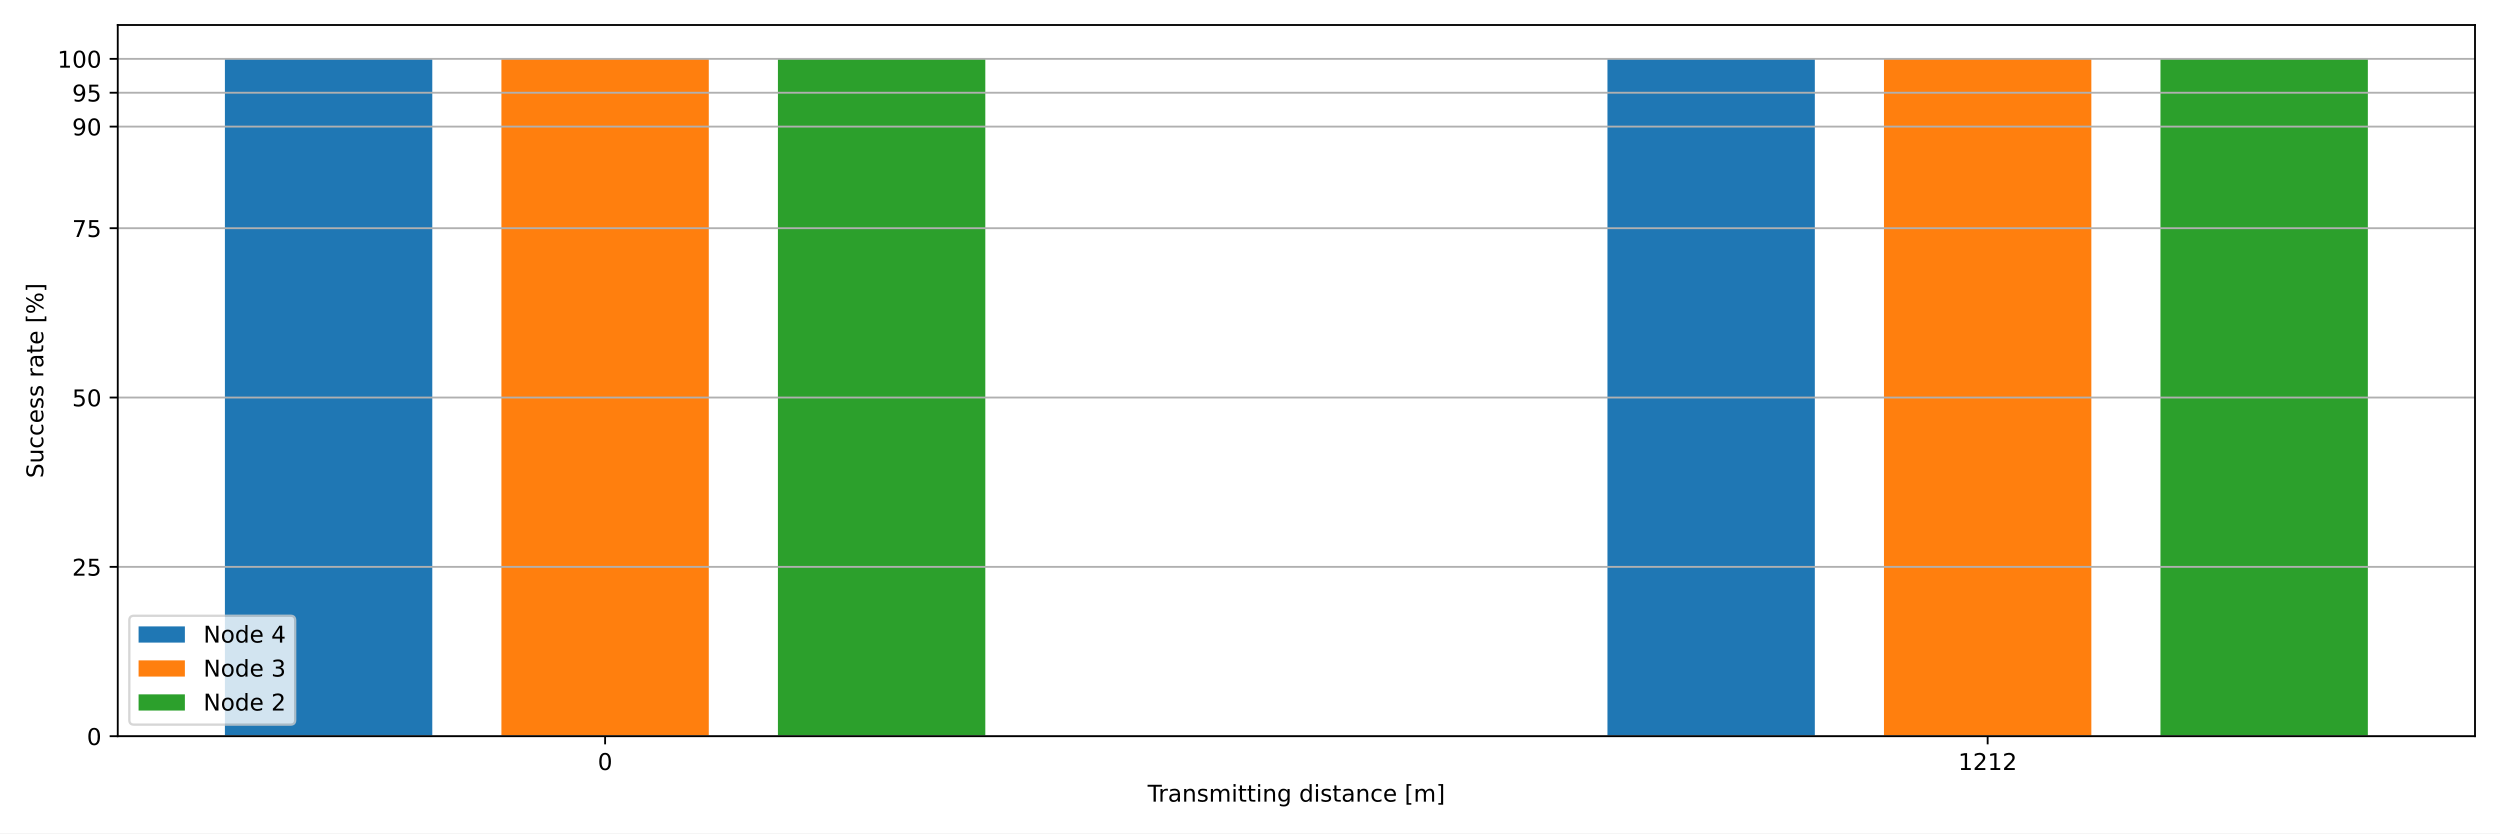
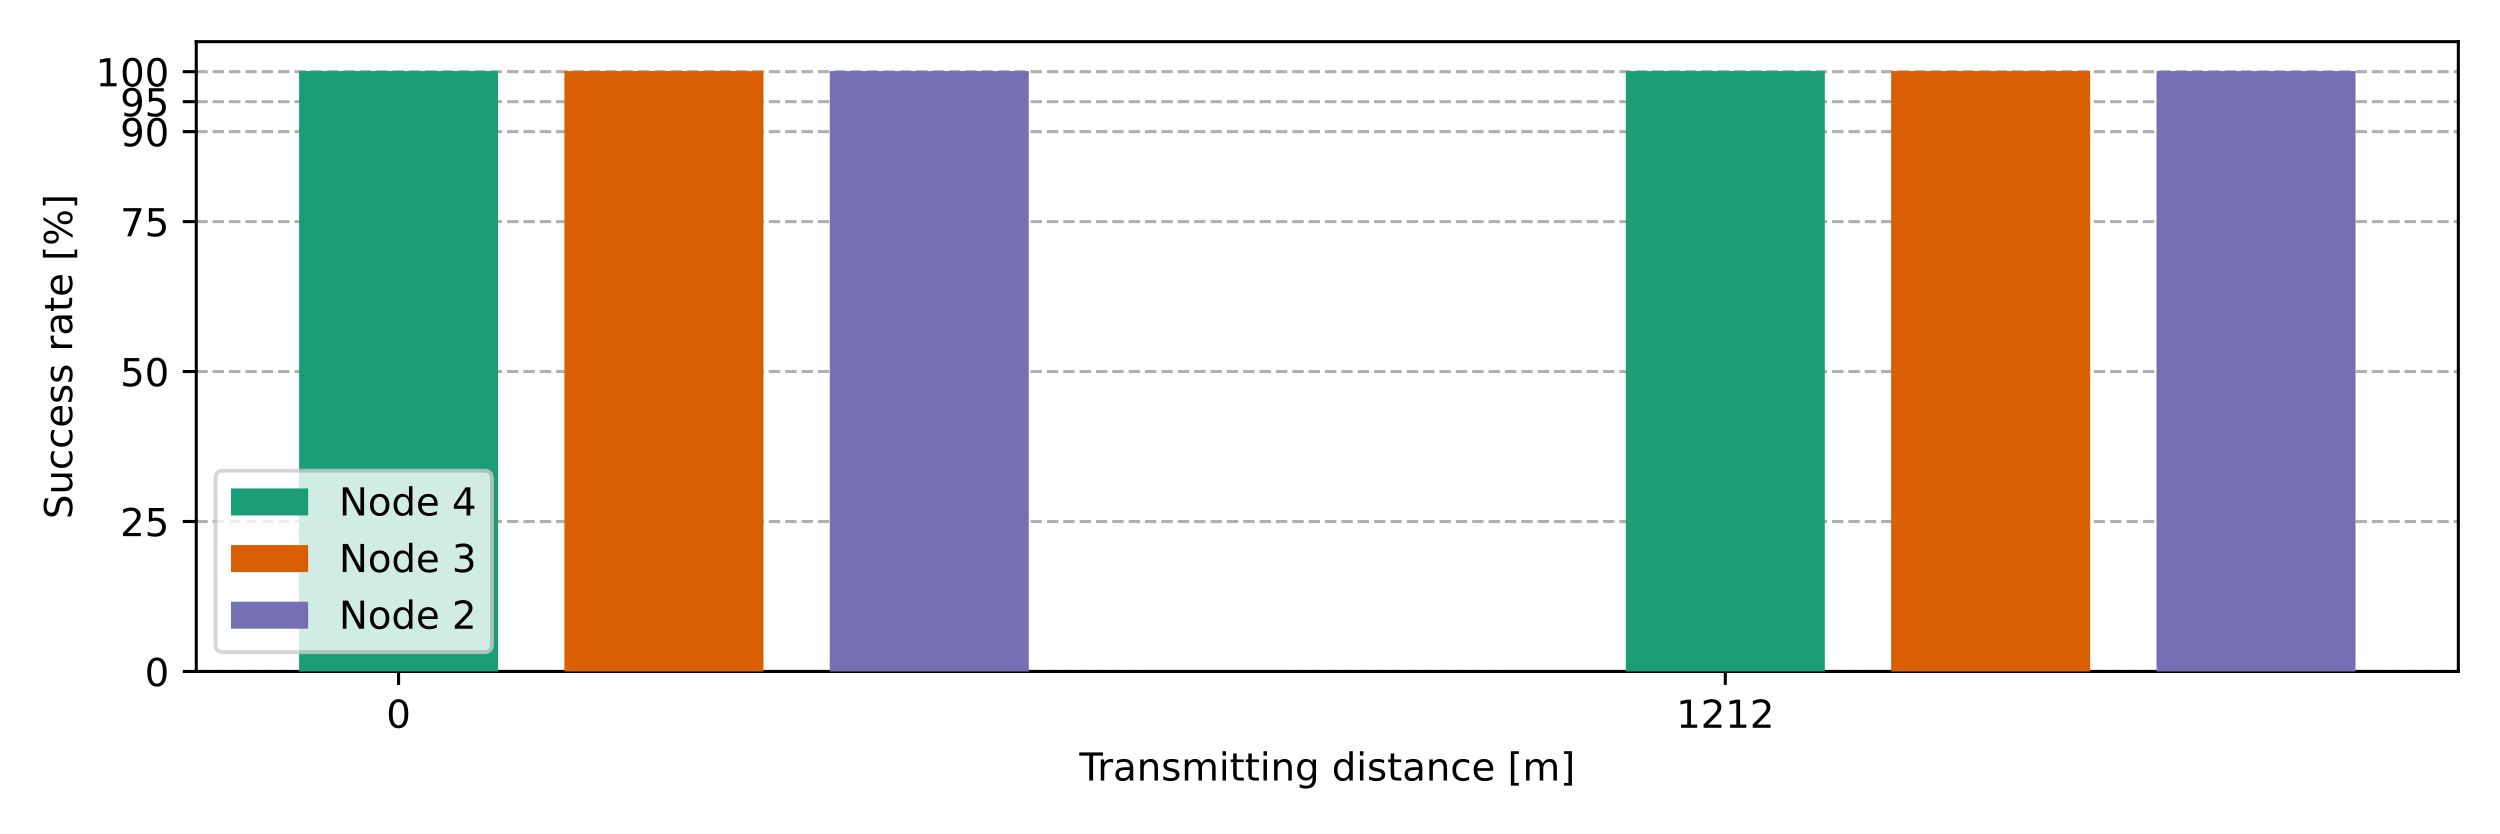
- <svg xmlns="http://www.w3.org/2000/svg" xmlns:xlink="http://www.w3.org/1999/xlink" width="1080pt" height="360pt" viewBox="0 0 1080 360" version="1.1">
+ <svg xmlns="http://www.w3.org/2000/svg" xmlns:xlink="http://www.w3.org/1999/xlink" width="648pt" height="216pt" viewBox="0 0 648 216" version="1.1">
  <defs>
    <style type="text/css">*{stroke-linejoin: round; stroke-linecap: butt}</style>
  </defs>
  <g id="figure_1">
    <g id="patch_1">
-       <path d="M 0 360  L 1080 360  L 1080 0  L 0 0  z " style="fill: #ffffff" />
+       <path d="M 0 216  L 648 216  L 648 0  L 0 0  z " style="fill: #ffffff" />
    </g>
    <g id="axes_1">
      <g id="patch_2">
-         <path d="M 50.87 318.04  L 1069.2 318.04  L 1069.2 10.8  L 50.87 10.8  z " style="fill: #ffffff" />
-       </g>
-       <g id="patch_3">
-         <path d="M 97.158 318.04  L 186.747 318.04  L 186.747 25.138  L 97.158 25.138  z " clip-path="url(#p6dc5a6dcec)" style="fill: #1f77b4" />
-       </g>
-       <g id="patch_4">
-         <path d="M 694.419 318.04  L 784.008 318.04  L 784.008 25.138  L 694.419 25.138  z " clip-path="url(#p6dc5a6dcec)" style="fill: #1f77b4" />
-       </g>
-       <g id="patch_5">
-         <path d="M 216.61 318.04  L 306.199 318.04  L 306.199 25.138  L 216.61 25.138  z " clip-path="url(#p6dc5a6dcec)" style="fill: #ff7f0e" />
-       </g>
-       <g id="patch_6">
-         <path d="M 813.871 318.04  L 903.46 318.04  L 903.46 25.138  L 813.871 25.138  z " clip-path="url(#p6dc5a6dcec)" style="fill: #ff7f0e" />
-       </g>
-       <g id="patch_7">
-         <path d="M 336.062 318.04  L 425.651 318.04  L 425.651 25.138  L 336.062 25.138  z " clip-path="url(#p6dc5a6dcec)" style="fill: #2ca02c" />
-       </g>
-       <g id="patch_8">
-         <path d="M 933.323 318.04  L 1022.912 318.04  L 1022.912 25.138  L 933.323 25.138  z " clip-path="url(#p6dc5a6dcec)" style="fill: #2ca02c" />
+         <path d="M 50.87 174.04  L 637.2 174.04  L 637.2 10.8  L 50.87 10.8  z " style="fill: #ffffff" />
      </g>
      <g id="matplotlib.axis_1">
        <g id="xtick_1">
          <g id="line2d_1">
            <defs>
-               <path id="m0aebb9d031" d="M 0 0  L 0 3.5  " style="stroke: #000000; stroke-width: 0.8" />
-             </defs>
-             <g>
-               <use xlink:href="#m0aebb9d031" x="261.405" y="318.04" style="stroke: #000000; stroke-width: 0.8" />
+               <path id="m0667bcd2a8" d="M 0 0  L 0 3.5  " style="stroke: #000000; stroke-width: 0.8" />
+             </defs>
+             <g>
+               <use xlink:href="#m0667bcd2a8" x="103.313" y="174.04" style="stroke: #000000; stroke-width: 0.8" />
            </g>
          </g>
          <g id="text_1">
-             <g transform="translate(258.2233 332.6384) scale(0.1 -0.1)">
+             <g transform="translate(100.1318 188.6384) scale(0.1 -0.1)">
              <defs>
                <path id="DejaVuSans-30" d="M 2034 4250  Q 1547 4250 1301 3770  Q 1056 3291 1056 2328  Q 1056 1369 1301 889  Q 1547 409 2034 409  Q 2525 409 2770 889  Q 3016 1369 3016 2328  Q 3016 3291 2770 3770  Q 2525 4250 2034 4250  z M 2034 4750  Q 2819 4750 3233 4129  Q 3647 3509 3647 2328  Q 3647 1150 3233 529  Q 2819 -91 2034 -91  Q 1250 -91 836 529  Q 422 1150 422 2328  Q 422 3509 836 4129  Q 1250 4750 2034 4750  z " transform="scale(0.015625)" />
              </defs>
              <use xlink:href="#DejaVuSans-30" />
            </g>
          </g>
        </g>
        <g id="xtick_2">
          <g id="line2d_2">
            <g>
-               <use xlink:href="#m0aebb9d031" x="858.665" y="318.04" style="stroke: #000000; stroke-width: 0.8" />
+               <use xlink:href="#m0667bcd2a8" x="447.202" y="174.04" style="stroke: #000000; stroke-width: 0.8" />
            </g>
          </g>
          <g id="text_2">
-             <g transform="translate(845.9405 332.6384) scale(0.1 -0.1)">
+             <g transform="translate(434.4766 188.6384) scale(0.1 -0.1)">
              <defs>
                <path id="DejaVuSans-31" d="M 794 531  L 1825 531  L 1825 4091  L 703 3866  L 703 4441  L 1819 4666  L 2450 4666  L 2450 531  L 3481 531  L 3481 0  L 794 0  L 794 531  z " transform="scale(0.015625)" />
                <path id="DejaVuSans-32" d="M 1228 531  L 3431 531  L 3431 0  L 469 0  L 469 531  Q 828 903 1448 1529  Q 2069 2156 2228 2338  Q 2531 2678 2651 2914  Q 2772 3150 2772 3378  Q 2772 3750 2511 3984  Q 2250 4219 1831 4219  Q 1534 4219 1204 4116  Q 875 4013 500 3803  L 500 4441  Q 881 4594 1212 4672  Q 1544 4750 1819 4750  Q 2544 4750 2975 4387  Q 3406 4025 3406 3419  Q 3406 3131 3298 2873  Q 3191 2616 2906 2266  Q 2828 2175 2409 1742  Q 1991 1309 1228 531  z " transform="scale(0.015625)" />
              </defs>
              <use xlink:href="#DejaVuSans-31" />
              <use xlink:href="#DejaVuSans-32" x="63.623" />
              <use xlink:href="#DejaVuSans-31" x="127.246" />
              <use xlink:href="#DejaVuSans-32" x="190.869" />
            </g>
          </g>
        </g>
        <g id="text_3">
-           <g transform="translate(495.7772 346.3166) scale(0.1 -0.1)">
+           <g transform="translate(279.7772 202.3166) scale(0.1 -0.1)">
            <defs>
              <path id="DejaVuSans-54" d="M -19 4666  L 3928 4666  L 3928 4134  L 2272 4134  L 2272 0  L 1638 0  L 1638 4134  L -19 4134  L -19 4666  z " transform="scale(0.015625)" />
              <path id="DejaVuSans-72" d="M 2631 2963  Q 2534 3019 2420 3045  Q 2306 3072 2169 3072  Q 1681 3072 1420 2755  Q 1159 2438 1159 1844  L 1159 0  L 581 0  L 581 3500  L 1159 3500  L 1159 2956  Q 1341 3275 1631 3429  Q 1922 3584 2338 3584  Q 2397 3584 2469 3576  Q 2541 3569 2628 3553  L 2631 2963  z " transform="scale(0.015625)" />
              <path id="DejaVuSans-61" d="M 2194 1759  Q 1497 1759 1228 1600  Q 959 1441 959 1056  Q 959 750 1161 570  Q 1363 391 1709 391  Q 2188 391 2477 730  Q 2766 1069 2766 1631  L 2766 1759  L 2194 1759  z M 3341 1997  L 3341 0  L 2766 0  L 2766 531  Q 2569 213 2275 61  Q 1981 -91 1556 -91  Q 1019 -91 701 211  Q 384 513 384 1019  Q 384 1609 779 1909  Q 1175 2209 1959 2209  L 2766 2209  L 2766 2266  Q 2766 2663 2505 2880  Q 2244 3097 1772 3097  Q 1472 3097 1187 3025  Q 903 2953 641 2809  L 641 3341  Q 956 3463 1253 3523  Q 1550 3584 1831 3584  Q 2591 3584 2966 3190  Q 3341 2797 3341 1997  z " transform="scale(0.015625)" />
              <path id="DejaVuSans-6e" d="M 3513 2113  L 3513 0  L 2938 0  L 2938 2094  Q 2938 2591 2744 2837  Q 2550 3084 2163 3084  Q 1697 3084 1428 2787  Q 1159 2491 1159 1978  L 1159 0  L 581 0  L 581 3500  L 1159 3500  L 1159 2956  Q 1366 3272 1645 3428  Q 1925 3584 2291 3584  Q 2894 3584 3203 3211  Q 3513 2838 3513 2113  z " transform="scale(0.015625)" />
              <path id="DejaVuSans-73" d="M 2834 3397  L 2834 2853  Q 2591 2978 2328 3040  Q 2066 3103 1784 3103  Q 1356 3103 1142 2972  Q 928 2841 928 2578  Q 928 2378 1081 2264  Q 1234 2150 1697 2047  L 1894 2003  Q 2506 1872 2764 1633  Q 3022 1394 3022 966  Q 3022 478 2636 193  Q 2250 -91 1575 -91  Q 1294 -91 989 -36  Q 684 19 347 128  L 347 722  Q 666 556 975 473  Q 1284 391 1588 391  Q 1994 391 2212 530  Q 2431 669 2431 922  Q 2431 1156 2273 1281  Q 2116 1406 1581 1522  L 1381 1569  Q 847 1681 609 1914  Q 372 2147 372 2553  Q 372 3047 722 3315  Q 1072 3584 1716 3584  Q 2034 3584 2315 3537  Q 2597 3491 2834 3397  z " transform="scale(0.015625)" />
              <path id="DejaVuSans-6d" d="M 3328 2828  Q 3544 3216 3844 3400  Q 4144 3584 4550 3584  Q 5097 3584 5394 3201  Q 5691 2819 5691 2113  L 5691 0  L 5113 0  L 5113 2094  Q 5113 2597 4934 2840  Q 4756 3084 4391 3084  Q 3944 3084 3684 2787  Q 3425 2491 3425 1978  L 3425 0  L 2847 0  L 2847 2094  Q 2847 2600 2669 2842  Q 2491 3084 2119 3084  Q 1678 3084 1418 2786  Q 1159 2488 1159 1978  L 1159 0  L 581 0  L 581 3500  L 1159 3500  L 1159 2956  Q 1356 3278 1631 3431  Q 1906 3584 2284 3584  Q 2666 3584 2933 3390  Q 3200 3197 3328 2828  z " transform="scale(0.015625)" />
              <path id="DejaVuSans-69" d="M 603 3500  L 1178 3500  L 1178 0  L 603 0  L 603 3500  z M 603 4863  L 1178 4863  L 1178 4134  L 603 4134  L 603 4863  z " transform="scale(0.015625)" />
              <path id="DejaVuSans-74" d="M 1172 4494  L 1172 3500  L 2356 3500  L 2356 3053  L 1172 3053  L 1172 1153  Q 1172 725 1289 603  Q 1406 481 1766 481  L 2356 481  L 2356 0  L 1766 0  Q 1100 0 847 248  Q 594 497 594 1153  L 594 3053  L 172 3053  L 172 3500  L 594 3500  L 594 4494  L 1172 4494  z " transform="scale(0.015625)" />
              <path id="DejaVuSans-67" d="M 2906 1791  Q 2906 2416 2648 2759  Q 2391 3103 1925 3103  Q 1463 3103 1205 2759  Q 947 2416 947 1791  Q 947 1169 1205 825  Q 1463 481 1925 481  Q 2391 481 2648 825  Q 2906 1169 2906 1791  z M 3481 434  Q 3481 -459 3084 -895  Q 2688 -1331 1869 -1331  Q 1566 -1331 1297 -1286  Q 1028 -1241 775 -1147  L 775 -588  Q 1028 -725 1275 -790  Q 1522 -856 1778 -856  Q 2344 -856 2625 -561  Q 2906 -266 2906 331  L 2906 616  Q 2728 306 2450 153  Q 2172 0 1784 0  Q 1141 0 747 490  Q 353 981 353 1791  Q 353 2603 747 3093  Q 1141 3584 1784 3584  Q 2172 3584 2450 3431  Q 2728 3278 2906 2969  L 2906 3500  L 3481 3500  L 3481 434  z " transform="scale(0.015625)" />
              <path id="DejaVuSans-20" transform="scale(0.015625)" />
              <path id="DejaVuSans-64" d="M 2906 2969  L 2906 4863  L 3481 4863  L 3481 0  L 2906 0  L 2906 525  Q 2725 213 2448 61  Q 2172 -91 1784 -91  Q 1150 -91 751 415  Q 353 922 353 1747  Q 353 2572 751 3078  Q 1150 3584 1784 3584  Q 2172 3584 2448 3432  Q 2725 3281 2906 2969  z M 947 1747  Q 947 1113 1208 752  Q 1469 391 1925 391  Q 2381 391 2643 752  Q 2906 1113 2906 1747  Q 2906 2381 2643 2742  Q 2381 3103 1925 3103  Q 1469 3103 1208 2742  Q 947 2381 947 1747  z " transform="scale(0.015625)" />
              <path id="DejaVuSans-63" d="M 3122 3366  L 3122 2828  Q 2878 2963 2633 3030  Q 2388 3097 2138 3097  Q 1578 3097 1268 2742  Q 959 2388 959 1747  Q 959 1106 1268 751  Q 1578 397 2138 397  Q 2388 397 2633 464  Q 2878 531 3122 666  L 3122 134  Q 2881 22 2623 -34  Q 2366 -91 2075 -91  Q 1284 -91 818 406  Q 353 903 353 1747  Q 353 2603 823 3093  Q 1294 3584 2113 3584  Q 2378 3584 2631 3529  Q 2884 3475 3122 3366  z " transform="scale(0.015625)" />
              <path id="DejaVuSans-65" d="M 3597 1894  L 3597 1613  L 953 1613  Q 991 1019 1311 708  Q 1631 397 2203 397  Q 2534 397 2845 478  Q 3156 559 3463 722  L 3463 178  Q 3153 47 2828 -22  Q 2503 -91 2169 -91  Q 1331 -91 842 396  Q 353 884 353 1716  Q 353 2575 817 3079  Q 1281 3584 2069 3584  Q 2775 3584 3186 3129  Q 3597 2675 3597 1894  z M 3022 2063  Q 3016 2534 2758 2815  Q 2500 3097 2075 3097  Q 1594 3097 1305 2825  Q 1016 2553 972 2059  L 3022 2063  z " transform="scale(0.015625)" />
              <path id="DejaVuSans-5b" d="M 550 4863  L 1875 4863  L 1875 4416  L 1125 4416  L 1125 -397  L 1875 -397  L 1875 -844  L 550 -844  L 550 4863  z " transform="scale(0.015625)" />
              <path id="DejaVuSans-5d" d="M 1947 4863  L 1947 -844  L 622 -844  L 622 -397  L 1369 -397  L 1369 4416  L 622 4416  L 622 4863  L 1947 4863  z " transform="scale(0.015625)" />
            </defs>
            <use xlink:href="#DejaVuSans-54" />
            <use xlink:href="#DejaVuSans-72" x="46.334" />
            <use xlink:href="#DejaVuSans-61" x="87.447" />
            <use xlink:href="#DejaVuSans-6e" x="148.727" />
            <use xlink:href="#DejaVuSans-73" x="212.105" />
            <use xlink:href="#DejaVuSans-6d" x="264.205" />
            <use xlink:href="#DejaVuSans-69" x="361.617" />
            <use xlink:href="#DejaVuSans-74" x="389.4" />
            <use xlink:href="#DejaVuSans-74" x="428.609" />
            <use xlink:href="#DejaVuSans-69" x="467.818" />
            <use xlink:href="#DejaVuSans-6e" x="495.602" />
            <use xlink:href="#DejaVuSans-67" x="558.98" />
            <use xlink:href="#DejaVuSans-20" x="622.457" />
            <use xlink:href="#DejaVuSans-64" x="654.244" />
            <use xlink:href="#DejaVuSans-69" x="717.721" />
            <use xlink:href="#DejaVuSans-73" x="745.504" />
            <use xlink:href="#DejaVuSans-74" x="797.604" />
            <use xlink:href="#DejaVuSans-61" x="836.812" />
            <use xlink:href="#DejaVuSans-6e" x="898.092" />
            <use xlink:href="#DejaVuSans-63" x="961.471" />
            <use xlink:href="#DejaVuSans-65" x="1016.451" />
            <use xlink:href="#DejaVuSans-20" x="1077.975" />
            <use xlink:href="#DejaVuSans-5b" x="1109.762" />
            <use xlink:href="#DejaVuSans-6d" x="1148.775" />
            <use xlink:href="#DejaVuSans-5d" x="1246.188" />
          </g>
        </g>
      </g>
      <g id="matplotlib.axis_2">
        <g id="ytick_1">
          <g id="line2d_3">
-             <path d="M 50.87 318.04  L 1069.2 318.04  " clip-path="url(#p6dc5a6dcec)" style="fill: none; stroke: #b0b0b0; stroke-width: 0.8; stroke-linecap: square" />
+             <path d="M 50.87 174.04  L 637.2 174.04  " clip-path="url(#p7fe7ec4240)" style="fill: none; stroke-dasharray: 2.96,1.28; stroke-dashoffset: 0; stroke: #b0b0b0; stroke-width: 0.8" />
          </g>
          <g id="line2d_4">
            <defs>
-               <path id="mf6e40bc330" d="M 0 0  L -3.5 0  " style="stroke: #000000; stroke-width: 0.8" />
-             </defs>
-             <g>
-               <use xlink:href="#mf6e40bc330" x="50.87" y="318.04" style="stroke: #000000; stroke-width: 0.8" />
+               <path id="mdc3fa4cf68" d="M 0 0  L -3.5 0  " style="stroke: #000000; stroke-width: 0.8" />
+             </defs>
+             <g>
+               <use xlink:href="#mdc3fa4cf68" x="50.87" y="174.04" style="stroke: #000000; stroke-width: 0.8" />
            </g>
          </g>
          <g id="text_4">
-             <g transform="translate(37.5075 321.8392) scale(0.1 -0.1)">
+             <g transform="translate(37.5075 177.8392) scale(0.1 -0.1)">
              <use xlink:href="#DejaVuSans-30" />
            </g>
          </g>
        </g>
        <g id="ytick_2">
          <g id="line2d_5">
-             <path d="M 50.87 244.888  L 1069.2 244.888  " clip-path="url(#p6dc5a6dcec)" style="fill: none; stroke: #b0b0b0; stroke-width: 0.8; stroke-linecap: square" />
+             <path d="M 50.87 135.173  L 637.2 135.173  " clip-path="url(#p7fe7ec4240)" style="fill: none; stroke-dasharray: 2.96,1.28; stroke-dashoffset: 0; stroke: #b0b0b0; stroke-width: 0.8" />
          </g>
          <g id="line2d_6">
            <g>
-               <use xlink:href="#mf6e40bc330" x="50.87" y="244.888" style="stroke: #000000; stroke-width: 0.8" />
+               <use xlink:href="#mdc3fa4cf68" x="50.87" y="135.173" style="stroke: #000000; stroke-width: 0.8" />
            </g>
          </g>
          <g id="text_5">
-             <g transform="translate(31.145 248.6868) scale(0.1 -0.1)">
+             <g transform="translate(31.145 138.9726) scale(0.1 -0.1)">
              <defs>
                <path id="DejaVuSans-35" d="M 691 4666  L 3169 4666  L 3169 4134  L 1269 4134  L 1269 2991  Q 1406 3038 1543 3061  Q 1681 3084 1819 3084  Q 2600 3084 3056 2656  Q 3513 2228 3513 1497  Q 3513 744 3044 326  Q 2575 -91 1722 -91  Q 1428 -91 1123 -41  Q 819 9 494 109  L 494 744  Q 775 591 1075 516  Q 1375 441 1709 441  Q 2250 441 2565 725  Q 2881 1009 2881 1497  Q 2881 1984 2565 2268  Q 2250 2553 1709 2553  Q 1456 2553 1204 2497  Q 953 2441 691 2322  L 691 4666  z " transform="scale(0.015625)" />
              </defs>
              <use xlink:href="#DejaVuSans-32" />
              <use xlink:href="#DejaVuSans-35" x="63.623" />
            </g>
          </g>
        </g>
        <g id="ytick_3">
          <g id="line2d_7">
-             <path d="M 50.87 171.735  L 1069.2 171.735  " clip-path="url(#p6dc5a6dcec)" style="fill: none; stroke: #b0b0b0; stroke-width: 0.8; stroke-linecap: square" />
+             <path d="M 50.87 96.307  L 637.2 96.307  " clip-path="url(#p7fe7ec4240)" style="fill: none; stroke-dasharray: 2.96,1.28; stroke-dashoffset: 0; stroke: #b0b0b0; stroke-width: 0.8" />
          </g>
          <g id="line2d_8">
            <g>
-               <use xlink:href="#mf6e40bc330" x="50.87" y="171.735" style="stroke: #000000; stroke-width: 0.8" />
+               <use xlink:href="#mdc3fa4cf68" x="50.87" y="96.307" style="stroke: #000000; stroke-width: 0.8" />
            </g>
          </g>
          <g id="text_6">
-             <g transform="translate(31.145 175.5345) scale(0.1 -0.1)">
+             <g transform="translate(31.145 100.1059) scale(0.1 -0.1)">
              <use xlink:href="#DejaVuSans-35" />
              <use xlink:href="#DejaVuSans-30" x="63.623" />
            </g>
          </g>
        </g>
        <g id="ytick_4">
          <g id="line2d_9">
-             <path d="M 50.87 98.583  L 1069.2 98.583  " clip-path="url(#p6dc5a6dcec)" style="fill: none; stroke: #b0b0b0; stroke-width: 0.8; stroke-linecap: square" />
+             <path d="M 50.87 57.44  L 637.2 57.44  " clip-path="url(#p7fe7ec4240)" style="fill: none; stroke-dasharray: 2.96,1.28; stroke-dashoffset: 0; stroke: #b0b0b0; stroke-width: 0.8" />
          </g>
          <g id="line2d_10">
            <g>
-               <use xlink:href="#mf6e40bc330" x="50.87" y="98.583" style="stroke: #000000; stroke-width: 0.8" />
+               <use xlink:href="#mdc3fa4cf68" x="50.87" y="57.44" style="stroke: #000000; stroke-width: 0.8" />
            </g>
          </g>
          <g id="text_7">
-             <g transform="translate(31.145 102.3821) scale(0.1 -0.1)">
+             <g transform="translate(31.145 61.23922) scale(0.1 -0.1)">
              <defs>
                <path id="DejaVuSans-37" d="M 525 4666  L 3525 4666  L 3525 4397  L 1831 0  L 1172 0  L 2766 4134  L 525 4134  L 525 4666  z " transform="scale(0.015625)" />
              </defs>
              <use xlink:href="#DejaVuSans-37" />
              <use xlink:href="#DejaVuSans-35" x="63.623" />
            </g>
          </g>
        </g>
        <g id="ytick_5">
          <g id="line2d_11">
-             <path d="M 50.87 54.691  L 1069.2 54.691  " clip-path="url(#p6dc5a6dcec)" style="fill: none; stroke: #b0b0b0; stroke-width: 0.8; stroke-linecap: square" />
+             <path d="M 50.87 34.12  L 637.2 34.12  " clip-path="url(#p7fe7ec4240)" style="fill: none; stroke-dasharray: 2.96,1.28; stroke-dashoffset: 0; stroke: #b0b0b0; stroke-width: 0.8" />
          </g>
          <g id="line2d_12">
            <g>
-               <use xlink:href="#mf6e40bc330" x="50.87" y="54.691" style="stroke: #000000; stroke-width: 0.8" />
+               <use xlink:href="#mdc3fa4cf68" x="50.87" y="34.12" style="stroke: #000000; stroke-width: 0.8" />
            </g>
          </g>
          <g id="text_8">
-             <g transform="translate(31.145 58.49065) scale(0.1 -0.1)">
+             <g transform="translate(31.145 37.91922) scale(0.1 -0.1)">
              <defs>
                <path id="DejaVuSans-39" d="M 703 97  L 703 672  Q 941 559 1184 500  Q 1428 441 1663 441  Q 2288 441 2617 861  Q 2947 1281 2994 2138  Q 2813 1869 2534 1725  Q 2256 1581 1919 1581  Q 1219 1581 811 2004  Q 403 2428 403 3163  Q 403 3881 828 4315  Q 1253 4750 1959 4750  Q 2769 4750 3195 4129  Q 3622 3509 3622 2328  Q 3622 1225 3098 567  Q 2575 -91 1691 -91  Q 1453 -91 1209 -44  Q 966 3 703 97  z M 1959 2075  Q 2384 2075 2632 2365  Q 2881 2656 2881 3163  Q 2881 3666 2632 3958  Q 2384 4250 1959 4250  Q 1534 4250 1286 3958  Q 1038 3666 1038 3163  Q 1038 2656 1286 2365  Q 1534 2075 1959 2075  z " transform="scale(0.015625)" />
              </defs>
              <use xlink:href="#DejaVuSans-39" />
              <use xlink:href="#DejaVuSans-30" x="63.623" />
            </g>
          </g>
        </g>
        <g id="ytick_6">
          <g id="line2d_13">
-             <path d="M 50.87 40.061  L 1069.2 40.061  " clip-path="url(#p6dc5a6dcec)" style="fill: none; stroke: #b0b0b0; stroke-width: 0.8; stroke-linecap: square" />
+             <path d="M 50.87 26.347  L 637.2 26.347  " clip-path="url(#p7fe7ec4240)" style="fill: none; stroke-dasharray: 2.96,1.28; stroke-dashoffset: 0; stroke: #b0b0b0; stroke-width: 0.8" />
          </g>
          <g id="line2d_14">
            <g>
-               <use xlink:href="#mf6e40bc330" x="50.87" y="40.061" style="stroke: #000000; stroke-width: 0.8" />
+               <use xlink:href="#mdc3fa4cf68" x="50.87" y="26.347" style="stroke: #000000; stroke-width: 0.8" />
            </g>
          </g>
          <g id="text_9">
-             <g transform="translate(31.145 43.86017) scale(0.1 -0.1)">
+             <g transform="translate(31.145 30.14588) scale(0.1 -0.1)">
              <use xlink:href="#DejaVuSans-39" />
              <use xlink:href="#DejaVuSans-35" x="63.623" />
            </g>
          </g>
        </g>
        <g id="ytick_7">
          <g id="line2d_15">
-             <path d="M 50.87 25.43  L 1069.2 25.43  " clip-path="url(#p6dc5a6dcec)" style="fill: none; stroke: #b0b0b0; stroke-width: 0.8; stroke-linecap: square" />
+             <path d="M 50.87 18.573  L 637.2 18.573  " clip-path="url(#p7fe7ec4240)" style="fill: none; stroke-dasharray: 2.96,1.28; stroke-dashoffset: 0; stroke: #b0b0b0; stroke-width: 0.8" />
          </g>
          <g id="line2d_16">
            <g>
-               <use xlink:href="#mf6e40bc330" x="50.87" y="25.43" style="stroke: #000000; stroke-width: 0.8" />
+               <use xlink:href="#mdc3fa4cf68" x="50.87" y="18.573" style="stroke: #000000; stroke-width: 0.8" />
            </g>
          </g>
          <g id="text_10">
-             <g transform="translate(24.7825 29.22969) scale(0.1 -0.1)">
+             <g transform="translate(24.7825 22.37255) scale(0.1 -0.1)">
              <use xlink:href="#DejaVuSans-31" />
              <use xlink:href="#DejaVuSans-30" x="63.623" />
              <use xlink:href="#DejaVuSans-30" x="127.246" />
            </g>
          </g>
        </g>
        <g id="text_11">
-           <g transform="translate(18.70281 206.5341) rotate(-90) scale(0.1 -0.1)">
+           <g transform="translate(18.70281 134.5341) rotate(-90) scale(0.1 -0.1)">
            <defs>
              <path id="DejaVuSans-53" d="M 3425 4513  L 3425 3897  Q 3066 4069 2747 4153  Q 2428 4238 2131 4238  Q 1616 4238 1336 4038  Q 1056 3838 1056 3469  Q 1056 3159 1242 3001  Q 1428 2844 1947 2747  L 2328 2669  Q 3034 2534 3370 2195  Q 3706 1856 3706 1288  Q 3706 609 3251 259  Q 2797 -91 1919 -91  Q 1588 -91 1214 -16  Q 841 59 441 206  L 441 856  Q 825 641 1194 531  Q 1563 422 1919 422  Q 2459 422 2753 634  Q 3047 847 3047 1241  Q 3047 1584 2836 1778  Q 2625 1972 2144 2069  L 1759 2144  Q 1053 2284 737 2584  Q 422 2884 422 3419  Q 422 4038 858 4394  Q 1294 4750 2059 4750  Q 2388 4750 2728 4690  Q 3069 4631 3425 4513  z " transform="scale(0.015625)" />
              <path id="DejaVuSans-75" d="M 544 1381  L 544 3500  L 1119 3500  L 1119 1403  Q 1119 906 1312 657  Q 1506 409 1894 409  Q 2359 409 2629 706  Q 2900 1003 2900 1516  L 2900 3500  L 3475 3500  L 3475 0  L 2900 0  L 2900 538  Q 2691 219 2414 64  Q 2138 -91 1772 -91  Q 1169 -91 856 284  Q 544 659 544 1381  z M 1991 3584  L 1991 3584  z " transform="scale(0.015625)" />
              <path id="DejaVuSans-25" d="M 4653 2053  Q 4381 2053 4226 1822  Q 4072 1591 4072 1178  Q 4072 772 4226 539  Q 4381 306 4653 306  Q 4919 306 5073 539  Q 5228 772 5228 1178  Q 5228 1588 5073 1820  Q 4919 2053 4653 2053  z M 4653 2450  Q 5147 2450 5437 2106  Q 5728 1763 5728 1178  Q 5728 594 5436 251  Q 5144 -91 4653 -91  Q 4153 -91 3862 251  Q 3572 594 3572 1178  Q 3572 1766 3864 2108  Q 4156 2450 4653 2450  z M 1428 4353  Q 1159 4353 1004 4120  Q 850 3888 850 3481  Q 850 3069 1003 2837  Q 1156 2606 1428 2606  Q 1700 2606 1854 2837  Q 2009 3069 2009 3481  Q 2009 3884 1853 4118  Q 1697 4353 1428 4353  z M 4250 4750  L 4750 4750  L 1831 -91  L 1331 -91  L 4250 4750  z M 1428 4750  Q 1922 4750 2215 4408  Q 2509 4066 2509 3481  Q 2509 2891 2217 2550  Q 1925 2209 1428 2209  Q 931 2209 642 2551  Q 353 2894 353 3481  Q 353 4063 643 4406  Q 934 4750 1428 4750  z " transform="scale(0.015625)" />
            </defs>
            <use xlink:href="#DejaVuSans-53" />
            <use xlink:href="#DejaVuSans-75" x="63.477" />
            <use xlink:href="#DejaVuSans-63" x="126.855" />
            <use xlink:href="#DejaVuSans-63" x="181.836" />
            <use xlink:href="#DejaVuSans-65" x="236.816" />
            <use xlink:href="#DejaVuSans-73" x="298.34" />
            <use xlink:href="#DejaVuSans-73" x="350.439" />
            <use xlink:href="#DejaVuSans-20" x="402.539" />
            <use xlink:href="#DejaVuSans-72" x="434.326" />
            <use xlink:href="#DejaVuSans-61" x="475.439" />
            <use xlink:href="#DejaVuSans-74" x="536.719" />
            <use xlink:href="#DejaVuSans-65" x="575.928" />
            <use xlink:href="#DejaVuSans-20" x="637.451" />
            <use xlink:href="#DejaVuSans-5b" x="669.238" />
            <use xlink:href="#DejaVuSans-25" x="708.252" />
            <use xlink:href="#DejaVuSans-5d" x="803.271" />
          </g>
        </g>
      </g>
+       <g id="patch_3">
+         <path d="M 50.87 174.04  L 50.87 10.8  " style="fill: none; stroke: #000000; stroke-width: 0.8; stroke-linejoin: miter; stroke-linecap: square" />
+       </g>
+       <g id="patch_4">
+         <path d="M 637.2 174.04  L 637.2 10.8  " style="fill: none; stroke: #000000; stroke-width: 0.8; stroke-linejoin: miter; stroke-linecap: square" />
+       </g>
+       <g id="patch_5">
+         <path d="M 50.87 174.04  L 637.2 174.04  " style="fill: none; stroke: #000000; stroke-width: 0.8; stroke-linejoin: miter; stroke-linecap: square" />
+       </g>
+       <g id="patch_6">
+         <path d="M 50.87 10.8  L 637.2 10.8  " style="fill: none; stroke: #000000; stroke-width: 0.8; stroke-linejoin: miter; stroke-linecap: square" />
+       </g>
+       <g id="patch_7">
+         <path d="M 77.521 174.04  L 129.105 174.04  L 129.105 18.418  L 77.521 18.418  z " clip-path="url(#p7fe7ec4240)" style="fill: #1b9e77" />
+       </g>
+       <g id="patch_8">
+         <path d="M 421.41 174.04  L 472.993 174.04  L 472.993 18.418  L 421.41 18.418  z " clip-path="url(#p7fe7ec4240)" style="fill: #1b9e77" />
+       </g>
      <g id="patch_9">
-         <path d="M 50.87 318.04  L 50.87 10.8  " style="fill: none; stroke: #000000; stroke-width: 0.8; stroke-linejoin: miter; stroke-linecap: square" />
+         <path d="M 146.299 174.04  L 197.882 174.04  L 197.882 18.418  L 146.299 18.418  z " clip-path="url(#p7fe7ec4240)" style="fill: #d95f02" />
      </g>
      <g id="patch_10">
-         <path d="M 1069.2 318.04  L 1069.2 10.8  " style="fill: none; stroke: #000000; stroke-width: 0.8; stroke-linejoin: miter; stroke-linecap: square" />
+         <path d="M 490.188 174.04  L 541.771 174.04  L 541.771 18.418  L 490.188 18.418  z " clip-path="url(#p7fe7ec4240)" style="fill: #d95f02" />
      </g>
      <g id="patch_11">
-         <path d="M 50.87 318.04  L 1069.2 318.04  " style="fill: none; stroke: #000000; stroke-width: 0.8; stroke-linejoin: miter; stroke-linecap: square" />
+         <path d="M 215.077 174.04  L 266.66 174.04  L 266.66 18.418  L 215.077 18.418  z " clip-path="url(#p7fe7ec4240)" style="fill: #7570b3" />
      </g>
      <g id="patch_12">
-         <path d="M 50.87 10.8  L 1069.2 10.8  " style="fill: none; stroke: #000000; stroke-width: 0.8; stroke-linejoin: miter; stroke-linecap: square" />
+         <path d="M 558.965 174.04  L 610.549 174.04  L 610.549 18.418  L 558.965 18.418  z " clip-path="url(#p7fe7ec4240)" style="fill: #7570b3" />
      </g>
      <g id="legend_1">
        <g id="patch_13">
-           <path d="M 57.87 313.04  L 125.512 313.04  Q 127.512 313.04 127.512 311.04  L 127.512 268.006  Q 127.512 266.006 125.512 266.006  L 57.87 266.006  Q 55.87 266.006 55.87 268.006  L 55.87 311.04  Q 55.87 313.04 57.87 313.04  z " style="fill: #ffffff; opacity: 0.8; stroke: #cccccc; stroke-linejoin: miter" />
+           <path d="M 57.87 169.04  L 125.512 169.04  Q 127.512 169.04 127.512 167.04  L 127.512 124.006  Q 127.512 122.006 125.512 122.006  L 57.87 122.006  Q 55.87 122.006 55.87 124.006  L 55.87 167.04  Q 55.87 169.04 57.87 169.04  z " style="fill: #ffffff; opacity: 0.8; stroke: #cccccc; stroke-linejoin: miter" />
        </g>
        <g id="patch_14">
-           <path d="M 59.87 277.604  L 79.87 277.604  L 79.87 270.604  L 59.87 270.604  z " style="fill: #1f77b4" />
+           <path d="M 59.87 133.604  L 79.87 133.604  L 79.87 126.604  L 59.87 126.604  z " style="fill: #1b9e77" />
        </g>
        <g id="text_12">
-           <g transform="translate(87.87 277.6041) scale(0.1 -0.1)">
+           <g transform="translate(87.87 133.6041) scale(0.1 -0.1)">
            <defs>
              <path id="DejaVuSans-4e" d="M 628 4666  L 1478 4666  L 3547 763  L 3547 4666  L 4159 4666  L 4159 0  L 3309 0  L 1241 3903  L 1241 0  L 628 0  L 628 4666  z " transform="scale(0.015625)" />
              <path id="DejaVuSans-6f" d="M 1959 3097  Q 1497 3097 1228 2736  Q 959 2375 959 1747  Q 959 1119 1226 758  Q 1494 397 1959 397  Q 2419 397 2687 759  Q 2956 1122 2956 1747  Q 2956 2369 2687 2733  Q 2419 3097 1959 3097  z M 1959 3584  Q 2709 3584 3137 3096  Q 3566 2609 3566 1747  Q 3566 888 3137 398  Q 2709 -91 1959 -91  Q 1206 -91 779 398  Q 353 888 353 1747  Q 353 2609 779 3096  Q 1206 3584 1959 3584  z " transform="scale(0.015625)" />
              <path id="DejaVuSans-34" d="M 2419 4116  L 825 1625  L 2419 1625  L 2419 4116  z M 2253 4666  L 3047 4666  L 3047 1625  L 3713 1625  L 3713 1100  L 3047 1100  L 3047 0  L 2419 0  L 2419 1100  L 313 1100  L 313 1709  L 2253 4666  z " transform="scale(0.015625)" />
            </defs>
            <use xlink:href="#DejaVuSans-4e" />
            <use xlink:href="#DejaVuSans-6f" x="74.805" />
            <use xlink:href="#DejaVuSans-64" x="135.986" />
            <use xlink:href="#DejaVuSans-65" x="199.463" />
            <use xlink:href="#DejaVuSans-20" x="260.986" />
            <use xlink:href="#DejaVuSans-34" x="292.773" />
          </g>
        </g>
        <g id="patch_15">
-           <path d="M 59.87 292.282  L 79.87 292.282  L 79.87 285.282  L 59.87 285.282  z " style="fill: #ff7f0e" />
+           <path d="M 59.87 148.282  L 79.87 148.282  L 79.87 141.282  L 59.87 141.282  z " style="fill: #d95f02" />
        </g>
        <g id="text_13">
-           <g transform="translate(87.87 292.2822) scale(0.1 -0.1)">
+           <g transform="translate(87.87 148.2822) scale(0.1 -0.1)">
            <defs>
              <path id="DejaVuSans-33" d="M 2597 2516  Q 3050 2419 3304 2112  Q 3559 1806 3559 1356  Q 3559 666 3084 287  Q 2609 -91 1734 -91  Q 1441 -91 1130 -33  Q 819 25 488 141  L 488 750  Q 750 597 1062 519  Q 1375 441 1716 441  Q 2309 441 2620 675  Q 2931 909 2931 1356  Q 2931 1769 2642 2001  Q 2353 2234 1838 2234  L 1294 2234  L 1294 2753  L 1863 2753  Q 2328 2753 2575 2939  Q 2822 3125 2822 3475  Q 2822 3834 2567 4026  Q 2313 4219 1838 4219  Q 1578 4219 1281 4162  Q 984 4106 628 3988  L 628 4550  Q 988 4650 1302 4700  Q 1616 4750 1894 4750  Q 2613 4750 3031 4423  Q 3450 4097 3450 3541  Q 3450 3153 3228 2886  Q 3006 2619 2597 2516  z " transform="scale(0.015625)" />
            </defs>
            <use xlink:href="#DejaVuSans-4e" />
            <use xlink:href="#DejaVuSans-6f" x="74.805" />
            <use xlink:href="#DejaVuSans-64" x="135.986" />
            <use xlink:href="#DejaVuSans-65" x="199.463" />
            <use xlink:href="#DejaVuSans-20" x="260.986" />
            <use xlink:href="#DejaVuSans-33" x="292.773" />
          </g>
        </g>
        <g id="patch_16">
-           <path d="M 59.87 306.96  L 79.87 306.96  L 79.87 299.96  L 59.87 299.96  z " style="fill: #2ca02c" />
+           <path d="M 59.87 162.96  L 79.87 162.96  L 79.87 155.96  L 59.87 155.96  z " style="fill: #7570b3" />
        </g>
        <g id="text_14">
-           <g transform="translate(87.87 306.9603) scale(0.1 -0.1)">
+           <g transform="translate(87.87 162.9603) scale(0.1 -0.1)">
            <use xlink:href="#DejaVuSans-4e" />
            <use xlink:href="#DejaVuSans-6f" x="74.805" />
            <use xlink:href="#DejaVuSans-64" x="135.986" />
            <use xlink:href="#DejaVuSans-65" x="199.463" />
            <use xlink:href="#DejaVuSans-20" x="260.986" />
            <use xlink:href="#DejaVuSans-32" x="292.773" />
          </g>
        </g>
      </g>
    </g>
  </g>
  <defs>
-     <clipPath id="p6dc5a6dcec">
-       <rect x="50.87" y="10.8" width="1018.33" height="307.24" />
+     <clipPath id="p7fe7ec4240">
+       <rect x="50.87" y="10.8" width="586.33" height="163.24" />
    </clipPath>
  </defs>
</svg>
